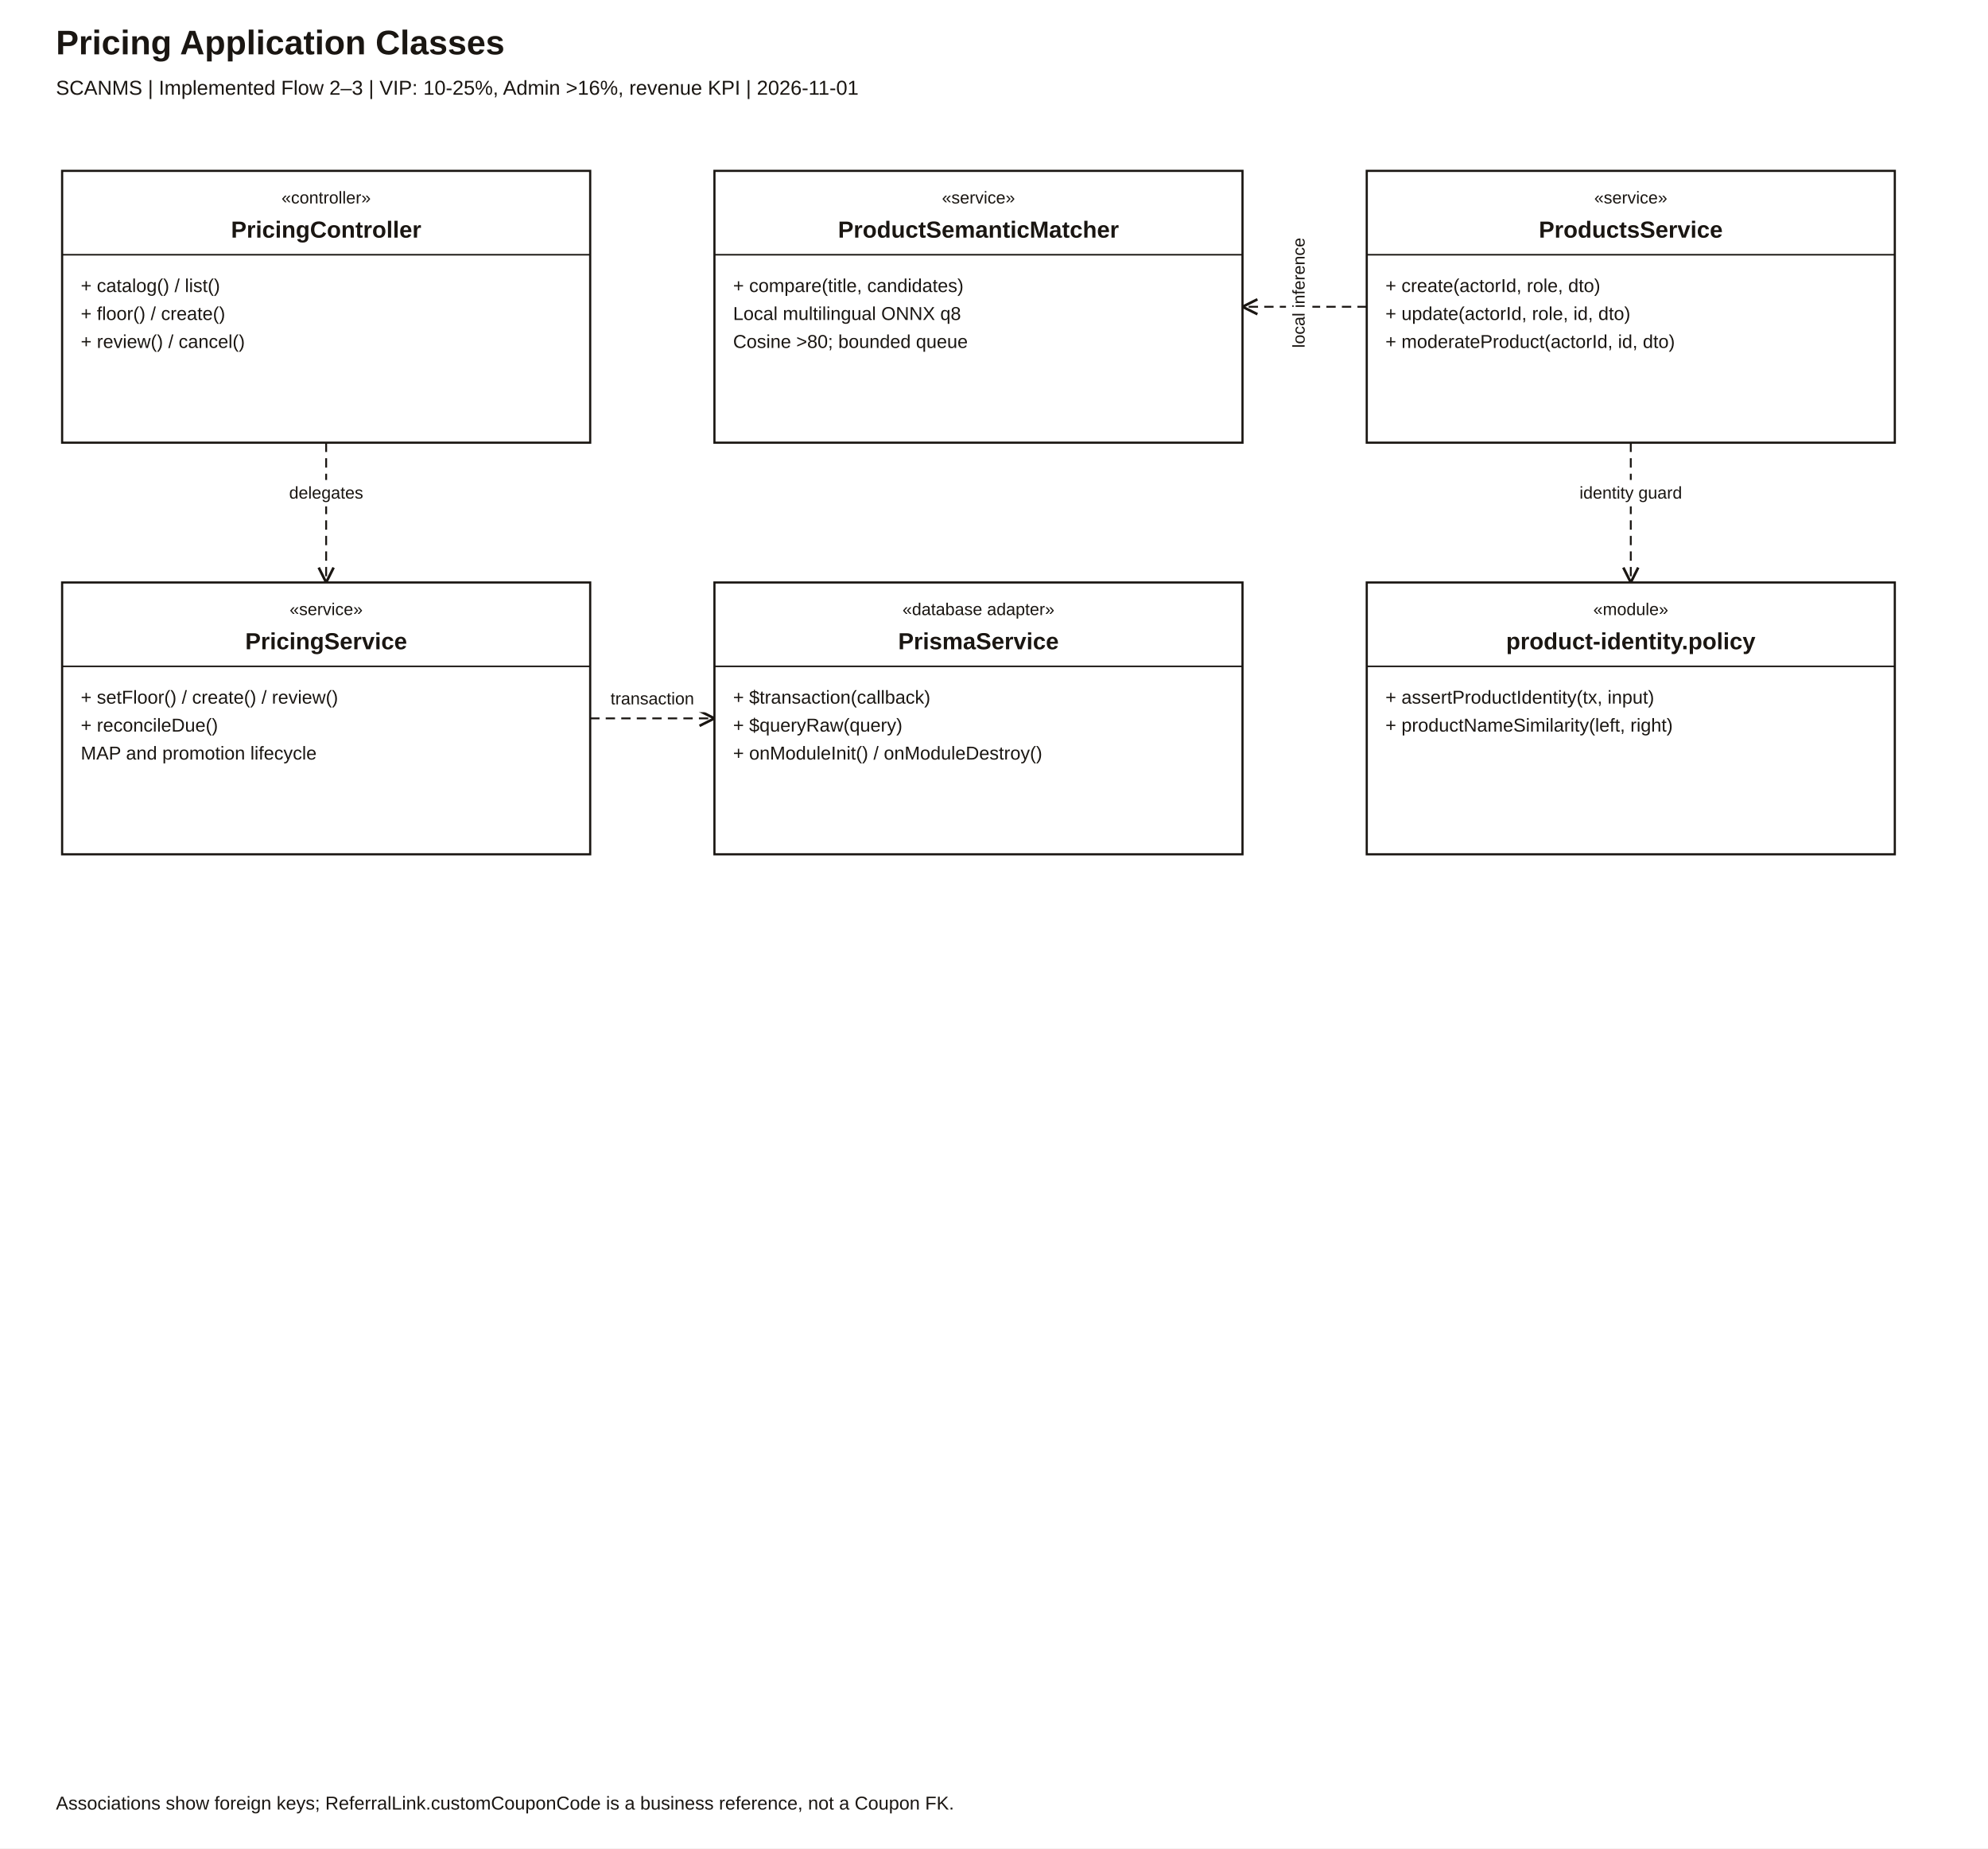
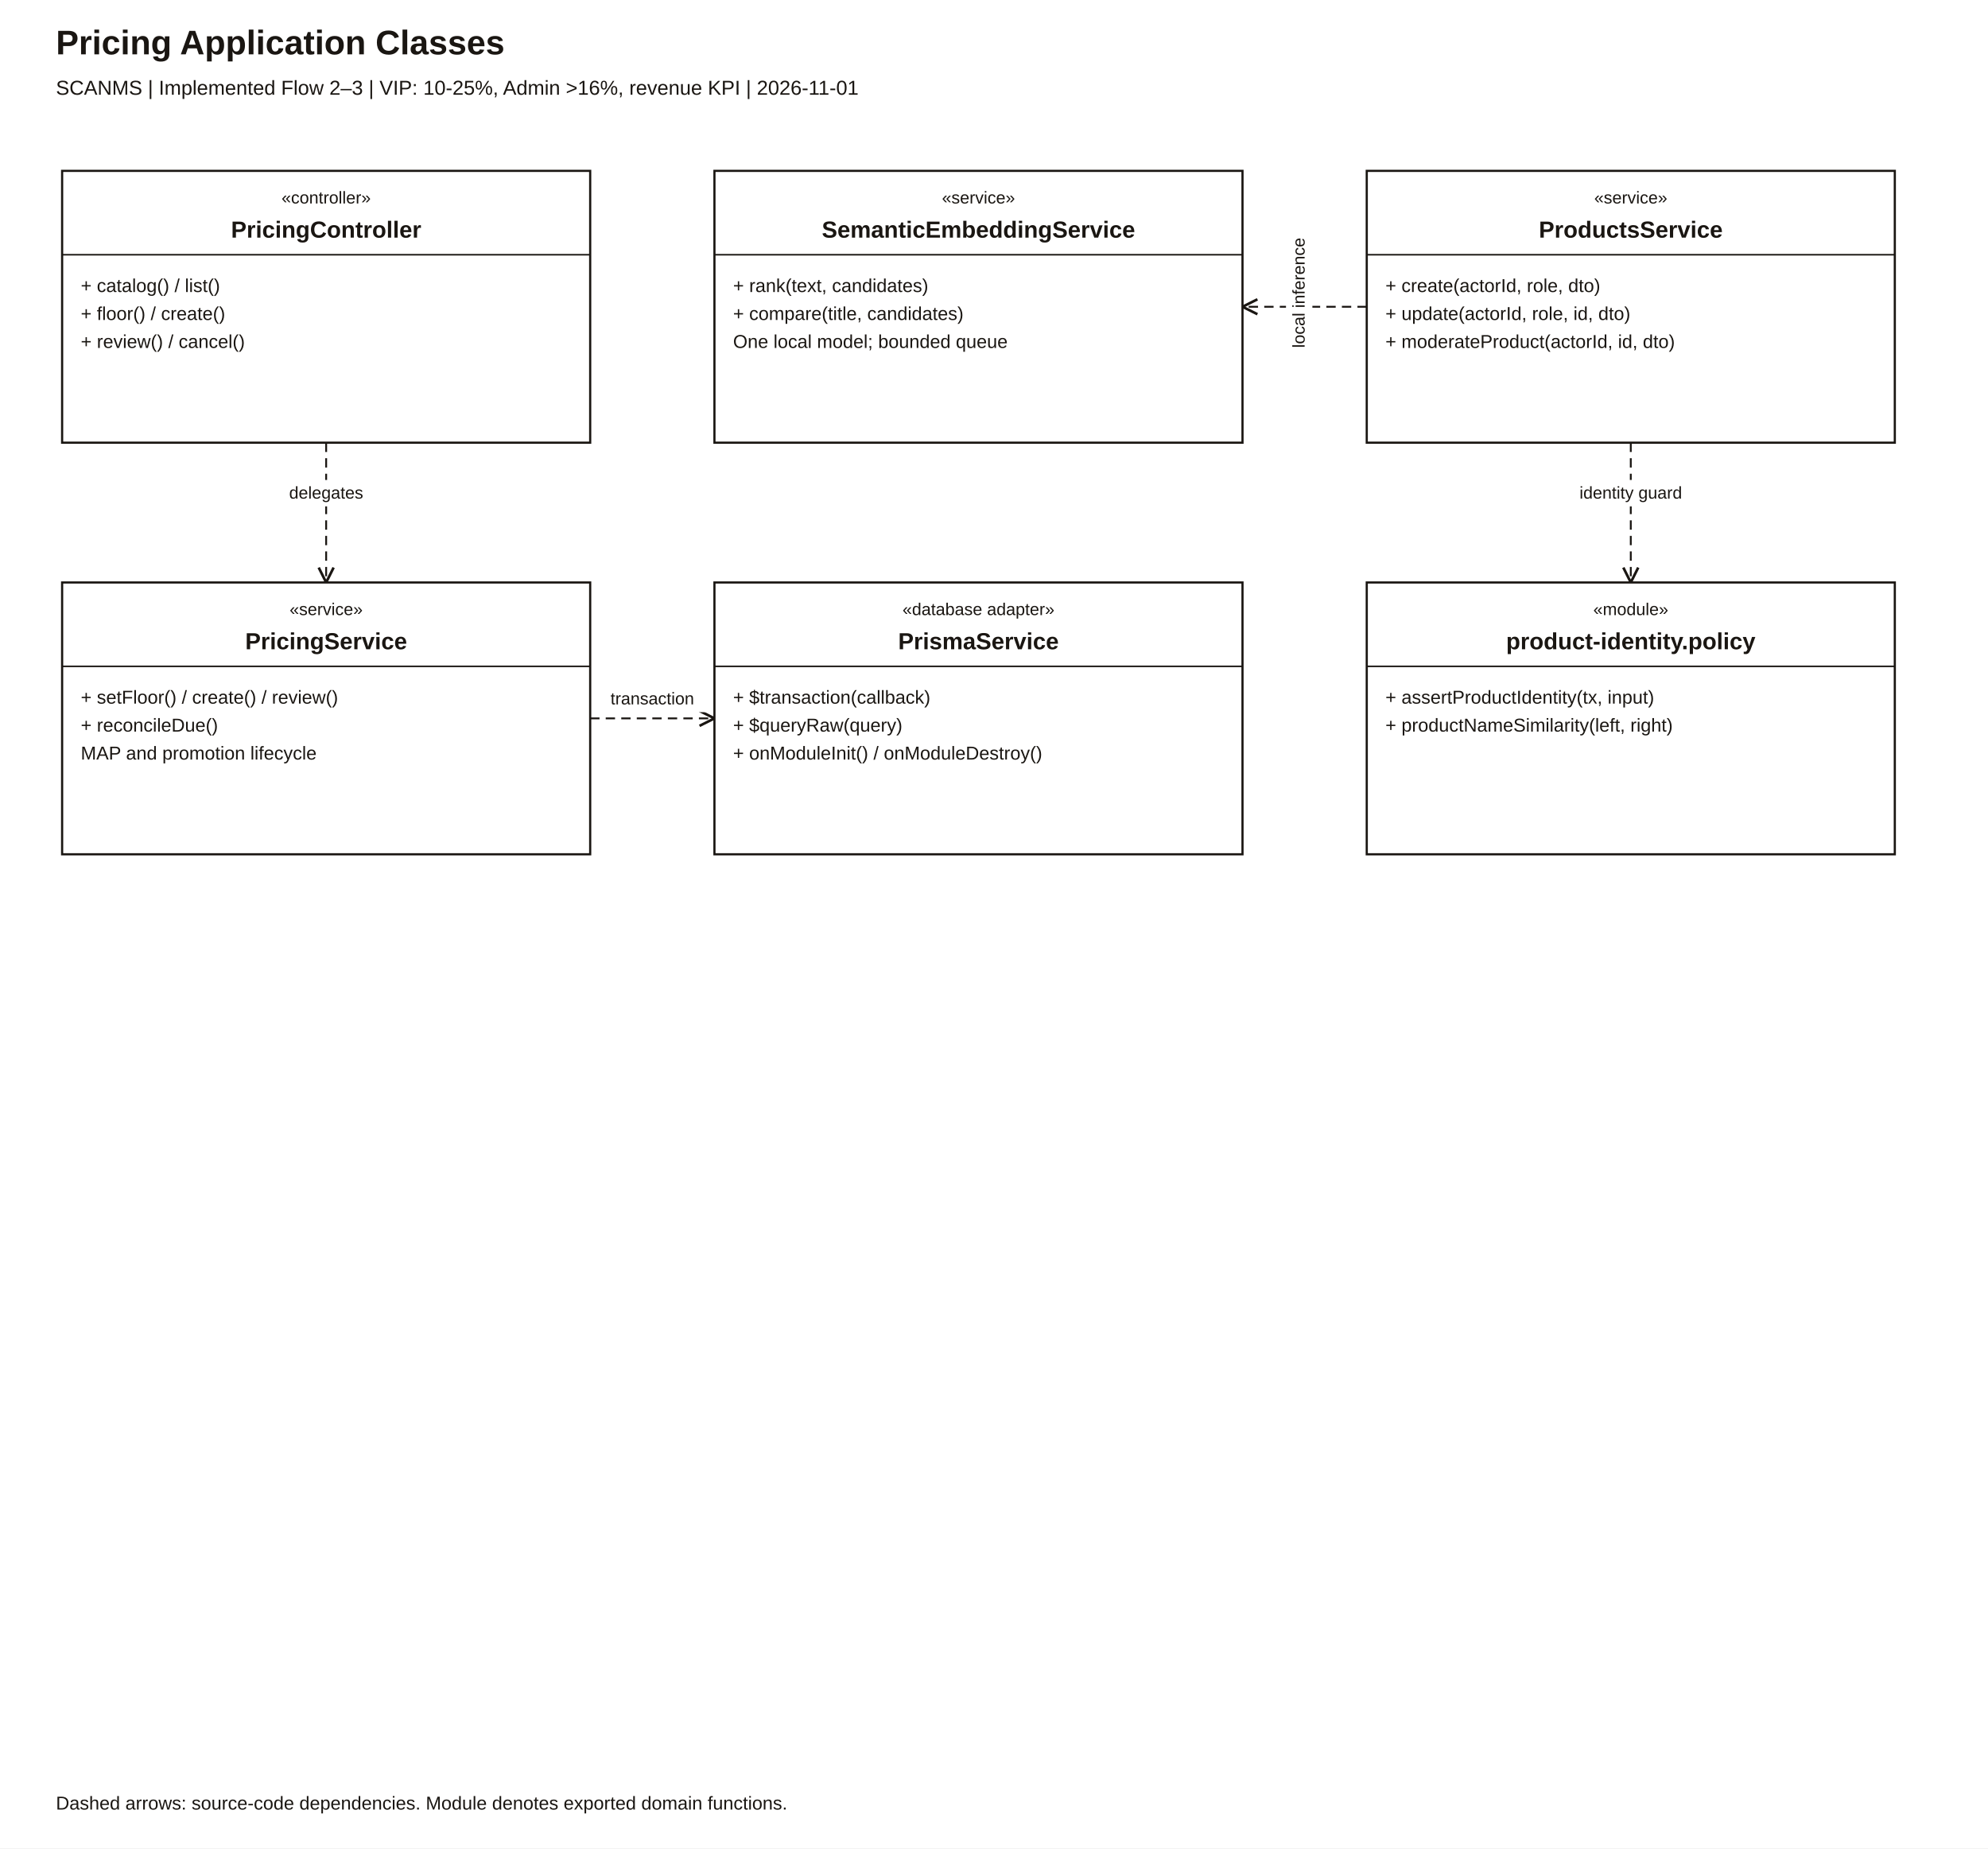
<svg xmlns="http://www.w3.org/2000/svg" width="1280" height="1190" viewBox="0 0 1280 1190">
  <defs>
    <marker id="arrow" markerWidth="10" markerHeight="10" refX="9" refY="5" orient="auto">
      <path d="M1 1 L9 5 L1 9" fill="none" stroke="#1A1612" stroke-width="1.4" />
    </marker>
  </defs>
  <rect width="100%" height="100%" fill="white" />
  <text x="36" y="35" font-family="Arial,sans-serif" font-size="22" text-anchor="start" font-weight="bold" fill="#1A1612">Pricing Application Classes</text>
  <text x="36" y="61" font-family="Arial,sans-serif" font-size="13" text-anchor="start" fill="#1A1612">SCANMS | Implemented Flow 2–3 | VIP: 10-25%, Admin &gt;16%, revenue KPI | 2026-11-01</text>
  <polyline points="210,285 210,375" fill="none" stroke="#1A1612" stroke-width="1.2" stroke-dasharray="6 4" marker-end="url(#arrow)" />
  <g transform="translate(210 321)">
    <rect x="-31.2" y="-12" width="62.4" height="17" fill="white" />
    <text x="0" y="0" font-family="Arial,sans-serif" font-size="11" text-anchor="middle" fill="#1A1612">delegates</text>
  </g>
  <polyline points="880,197.5 800,197.5" fill="none" stroke="#1A1612" stroke-width="1.2" stroke-dasharray="6 4" marker-end="url(#arrow)" />
  <g transform="translate(840 188.5) rotate(-90)">
    <rect x="-48" y="-12" width="96" height="17" fill="white" />
    <text x="0" y="0" font-family="Arial,sans-serif" font-size="11" text-anchor="middle" fill="#1A1612">local inference</text>
  </g>
  <polyline points="1050,285 1050,375" fill="none" stroke="#1A1612" stroke-width="1.2" stroke-dasharray="6 4" marker-end="url(#arrow)" />
  <g transform="translate(1050 321)">
    <rect x="-45.2" y="-12" width="90.4" height="17" fill="white" />
    <text x="0" y="0" font-family="Arial,sans-serif" font-size="11" text-anchor="middle" fill="#1A1612">identity guard</text>
  </g>
  <polyline points="380,462.5 460,462.5" fill="none" stroke="#1A1612" stroke-width="1.2" stroke-dasharray="6 4" marker-end="url(#arrow)" />
  <g transform="translate(420 453.5)">
    <rect x="-36.8" y="-12" width="73.6" height="17" fill="white" />
    <text x="0" y="0" font-family="Arial,sans-serif" font-size="11" text-anchor="middle" fill="#1A1612">transaction</text>
  </g>
  <rect x="40" y="110" width="340" height="175" fill="white" stroke="#1A1612" stroke-width="1.4" />
  <text x="210" y="131" font-family="Arial,sans-serif" font-size="11" text-anchor="middle" fill="#1A1612">«controller»</text>
  <text x="210" y="153" font-family="Arial,sans-serif" font-size="15" text-anchor="middle" font-weight="bold" fill="#1A1612">PricingController</text>
  <line x1="40" y1="164" x2="380" y2="164" stroke="#1A1612" />
  <text x="52" y="188" font-family="Arial,sans-serif" font-size="12" text-anchor="start" fill="#1A1612">+ catalog() / list()</text>
  <text x="52" y="206" font-family="Arial,sans-serif" font-size="12" text-anchor="start" fill="#1A1612">+ floor() / create()</text>
  <text x="52" y="224" font-family="Arial,sans-serif" font-size="12" text-anchor="start" fill="#1A1612">+ review() / cancel()</text>
  <rect x="460" y="110" width="340" height="175" fill="white" stroke="#1A1612" stroke-width="1.4" />
  <text x="630" y="131" font-family="Arial,sans-serif" font-size="11" text-anchor="middle" fill="#1A1612">«service»</text>
-   <text x="630" y="153" font-family="Arial,sans-serif" font-size="15" text-anchor="middle" font-weight="bold" fill="#1A1612">ProductSemanticMatcher</text>
+   <text x="630" y="153" font-family="Arial,sans-serif" font-size="15" text-anchor="middle" font-weight="bold" fill="#1A1612">SemanticEmbeddingService</text>
  <line x1="460" y1="164" x2="800" y2="164" stroke="#1A1612" />
-   <text x="472" y="188" font-family="Arial,sans-serif" font-size="12" text-anchor="start" fill="#1A1612">+ compare(title, candidates)</text>
-   <text x="472" y="206" font-family="Arial,sans-serif" font-size="12" text-anchor="start" fill="#1A1612">  Local multilingual ONNX q8</text>
-   <text x="472" y="224" font-family="Arial,sans-serif" font-size="12" text-anchor="start" fill="#1A1612">  Cosine &gt;80; bounded queue</text>
+   <text x="472" y="188" font-family="Arial,sans-serif" font-size="12" text-anchor="start" fill="#1A1612">+ rank(text, candidates)</text>
+   <text x="472" y="206" font-family="Arial,sans-serif" font-size="12" text-anchor="start" fill="#1A1612">+ compare(title, candidates)</text>
+   <text x="472" y="224" font-family="Arial,sans-serif" font-size="12" text-anchor="start" fill="#1A1612">  One local model; bounded queue</text>
  <rect x="880" y="110" width="340" height="175" fill="white" stroke="#1A1612" stroke-width="1.4" />
  <text x="1050" y="131" font-family="Arial,sans-serif" font-size="11" text-anchor="middle" fill="#1A1612">«service»</text>
  <text x="1050" y="153" font-family="Arial,sans-serif" font-size="15" text-anchor="middle" font-weight="bold" fill="#1A1612">ProductsService</text>
  <line x1="880" y1="164" x2="1220" y2="164" stroke="#1A1612" />
  <text x="892" y="188" font-family="Arial,sans-serif" font-size="12" text-anchor="start" fill="#1A1612">+ create(actorId, role, dto)</text>
  <text x="892" y="206" font-family="Arial,sans-serif" font-size="12" text-anchor="start" fill="#1A1612">+ update(actorId, role, id, dto)</text>
  <text x="892" y="224" font-family="Arial,sans-serif" font-size="12" text-anchor="start" fill="#1A1612">+ moderateProduct(actorId, id, dto)</text>
  <rect x="40" y="375" width="340" height="175" fill="white" stroke="#1A1612" stroke-width="1.4" />
  <text x="210" y="396" font-family="Arial,sans-serif" font-size="11" text-anchor="middle" fill="#1A1612">«service»</text>
  <text x="210" y="418" font-family="Arial,sans-serif" font-size="15" text-anchor="middle" font-weight="bold" fill="#1A1612">PricingService</text>
  <line x1="40" y1="429" x2="380" y2="429" stroke="#1A1612" />
  <text x="52" y="453" font-family="Arial,sans-serif" font-size="12" text-anchor="start" fill="#1A1612">+ setFloor() / create() / review()</text>
  <text x="52" y="471" font-family="Arial,sans-serif" font-size="12" text-anchor="start" fill="#1A1612">+ reconcileDue()</text>
  <text x="52" y="489" font-family="Arial,sans-serif" font-size="12" text-anchor="start" fill="#1A1612">  MAP and promotion lifecycle</text>
  <rect x="460" y="375" width="340" height="175" fill="white" stroke="#1A1612" stroke-width="1.4" />
  <text x="630" y="396" font-family="Arial,sans-serif" font-size="11" text-anchor="middle" fill="#1A1612">«database adapter»</text>
  <text x="630" y="418" font-family="Arial,sans-serif" font-size="15" text-anchor="middle" font-weight="bold" fill="#1A1612">PrismaService</text>
  <line x1="460" y1="429" x2="800" y2="429" stroke="#1A1612" />
  <text x="472" y="453" font-family="Arial,sans-serif" font-size="12" text-anchor="start" fill="#1A1612">+ $transaction(callback)</text>
  <text x="472" y="471" font-family="Arial,sans-serif" font-size="12" text-anchor="start" fill="#1A1612">+ $queryRaw(query)</text>
  <text x="472" y="489" font-family="Arial,sans-serif" font-size="12" text-anchor="start" fill="#1A1612">+ onModuleInit() / onModuleDestroy()</text>
  <rect x="880" y="375" width="340" height="175" fill="white" stroke="#1A1612" stroke-width="1.4" />
  <text x="1050" y="396" font-family="Arial,sans-serif" font-size="11" text-anchor="middle" fill="#1A1612">«module»</text>
  <text x="1050" y="418" font-family="Arial,sans-serif" font-size="15" text-anchor="middle" font-weight="bold" fill="#1A1612">product-identity.policy</text>
  <line x1="880" y1="429" x2="1220" y2="429" stroke="#1A1612" />
  <text x="892" y="453" font-family="Arial,sans-serif" font-size="12" text-anchor="start" fill="#1A1612">+ assertProductIdentity(tx, input)</text>
  <text x="892" y="471" font-family="Arial,sans-serif" font-size="12" text-anchor="start" fill="#1A1612">+ productNameSimilarity(left, right)</text>
-   <text x="36" y="1165" font-family="Arial,sans-serif" font-size="12" text-anchor="start" fill="#1A1612">Associations show foreign keys; ReferralLink.customCouponCode is a business reference, not a Coupon FK.</text>
+   <text x="36" y="1165" font-family="Arial,sans-serif" font-size="12" text-anchor="start" fill="#1A1612">Dashed arrows: source-code dependencies. Module denotes exported domain functions.</text>
</svg>
